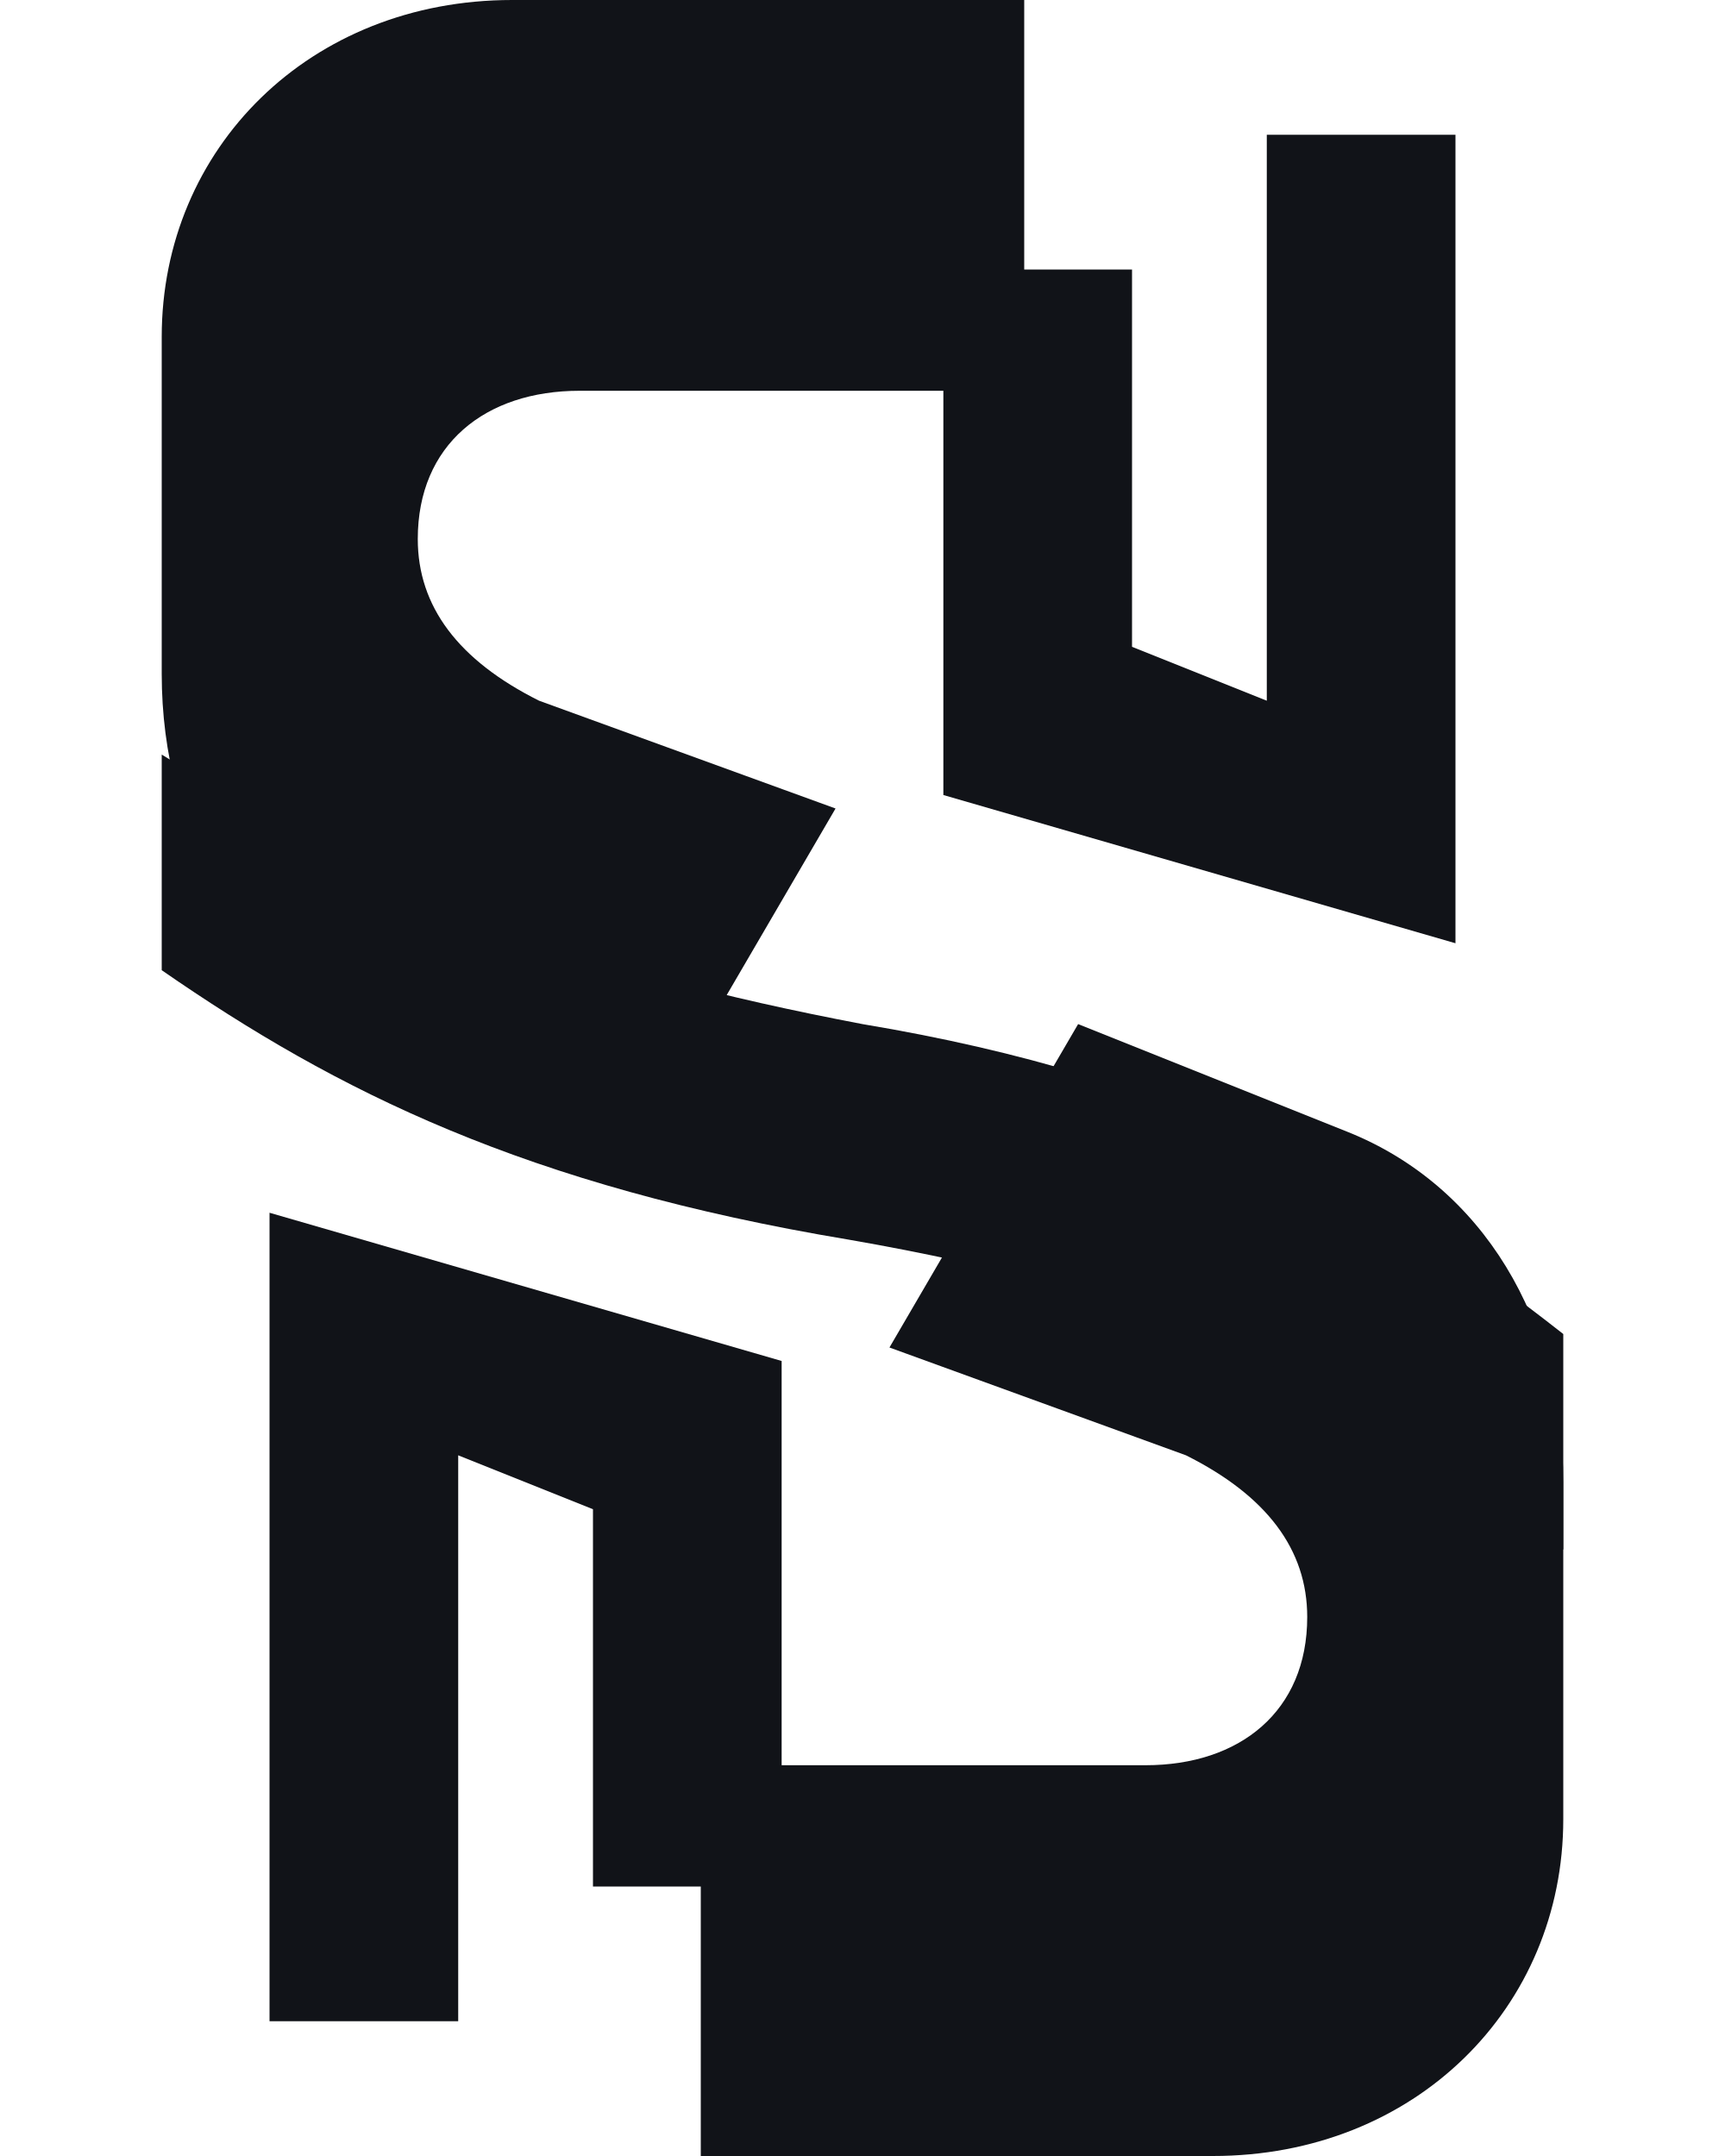
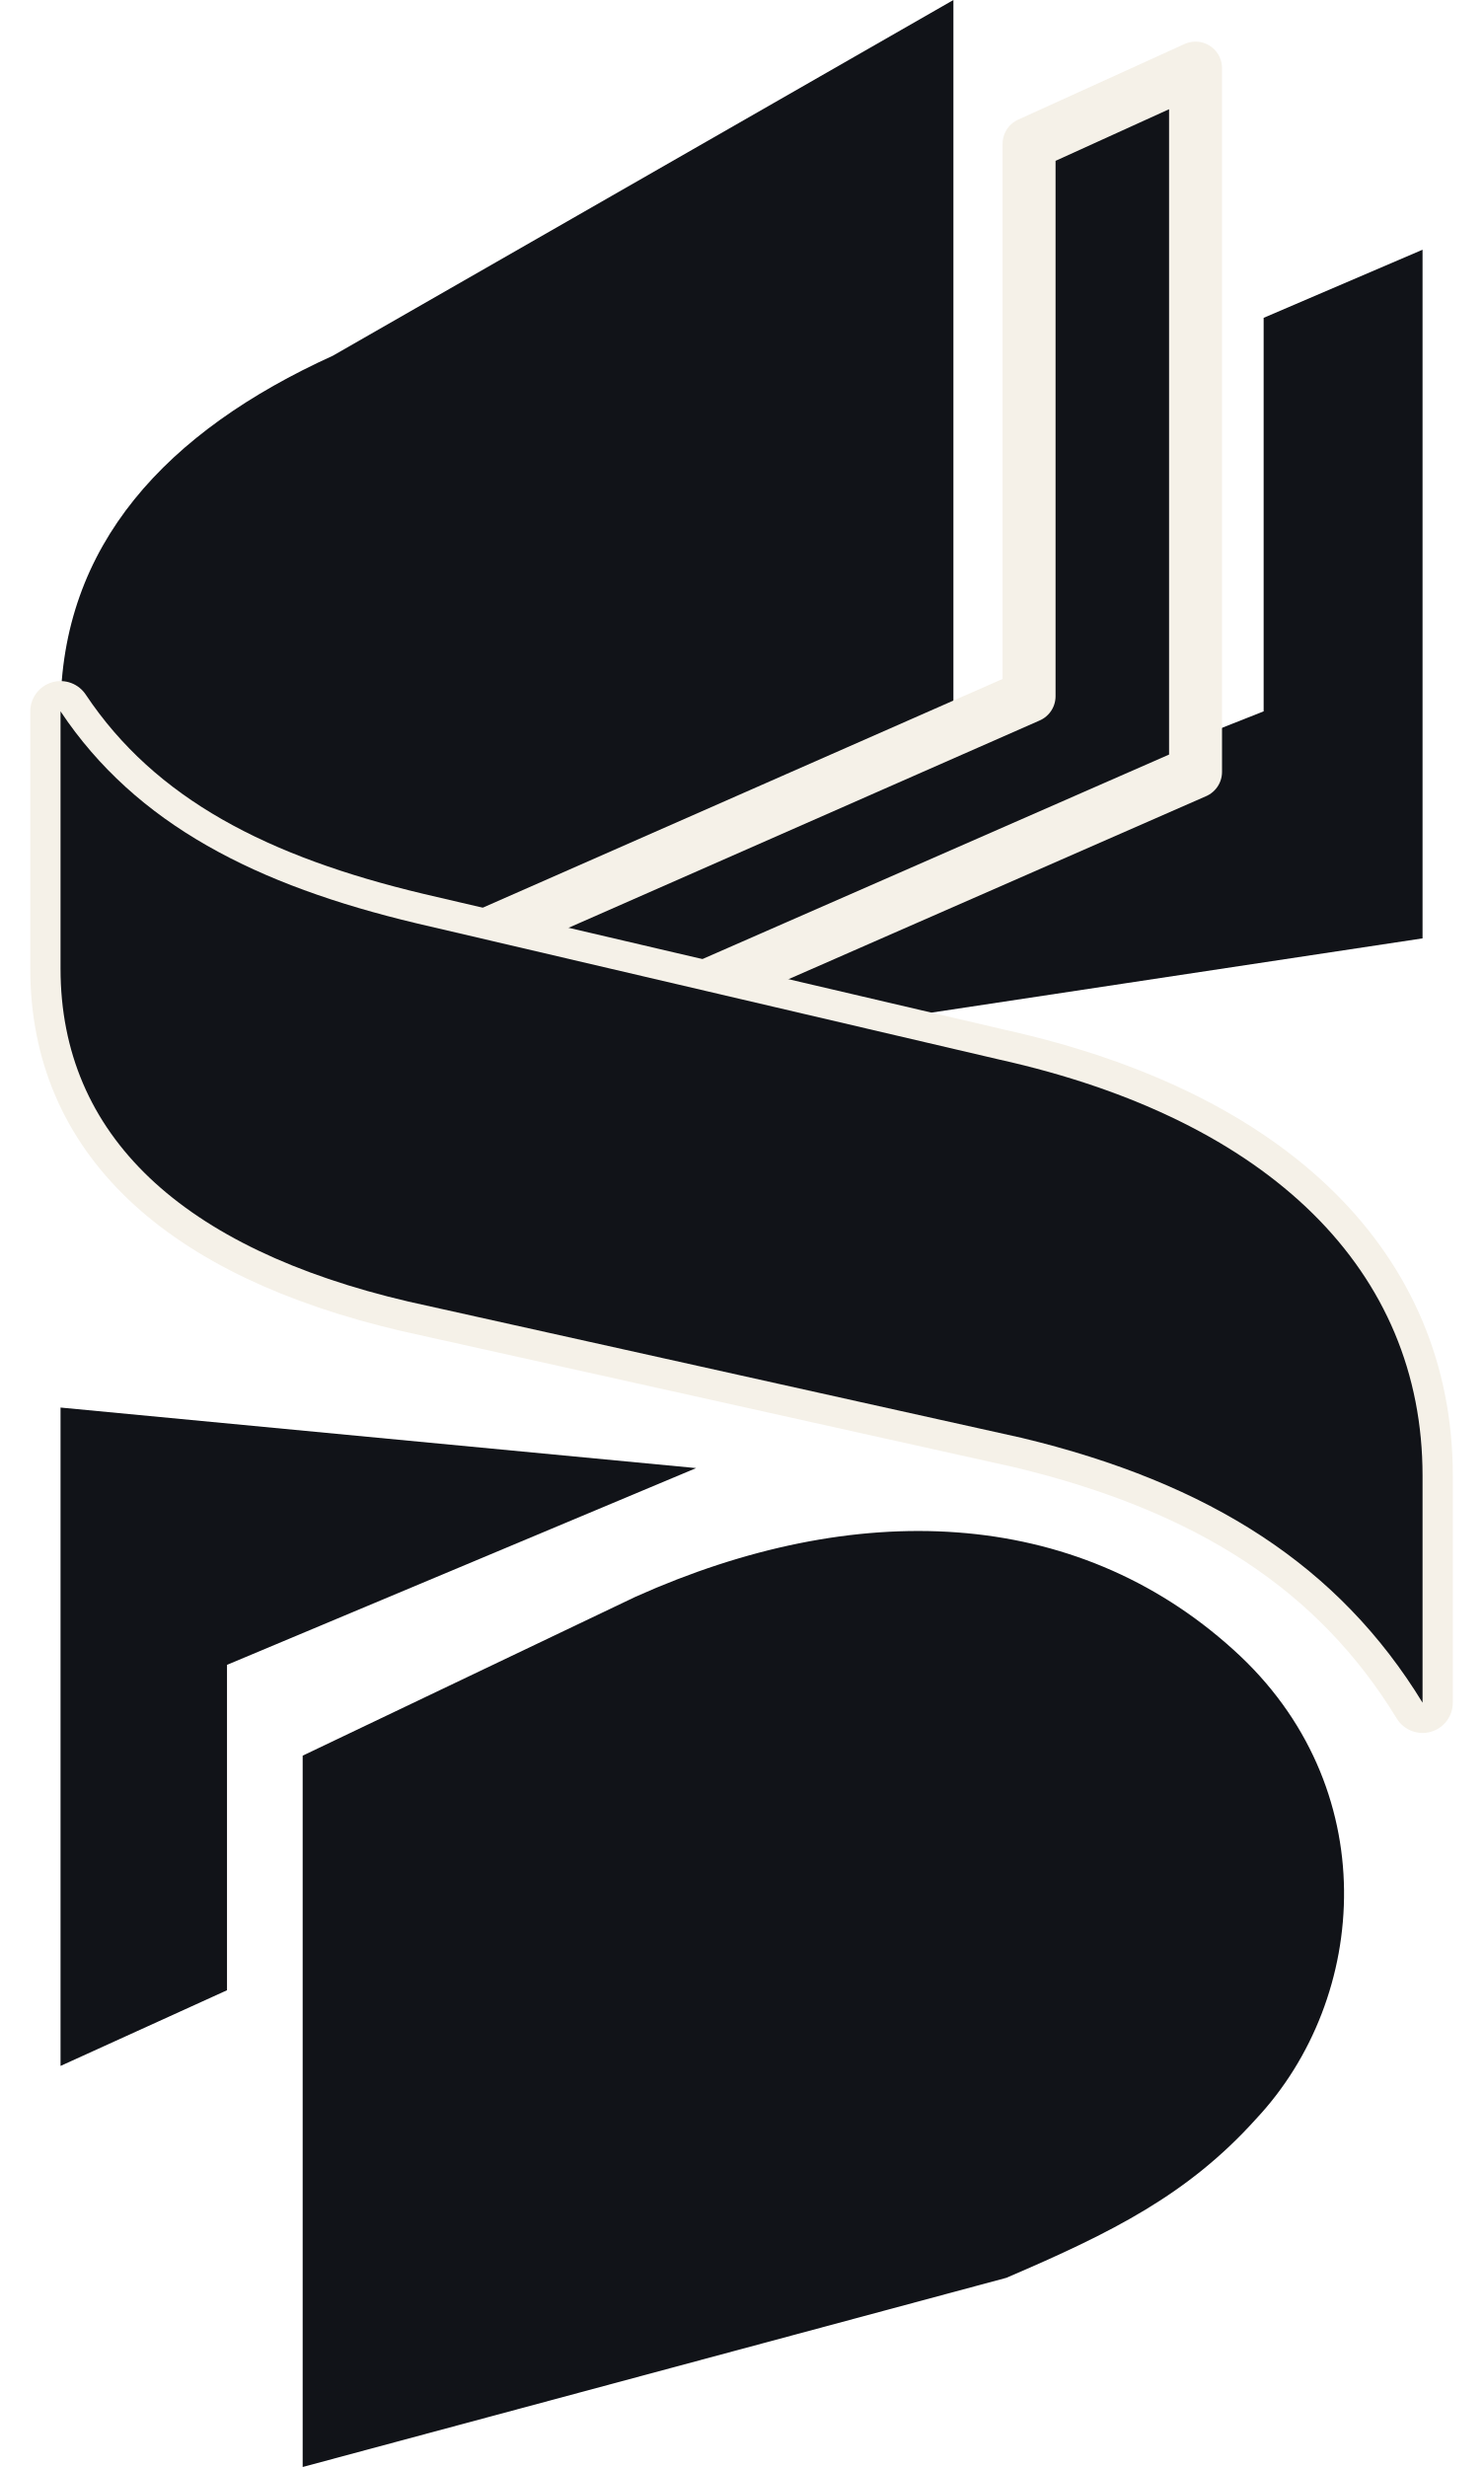
- <svg xmlns="http://www.w3.org/2000/svg" viewBox="0 0 128 160" role="img" aria-labelledby="title">
-   <g fill="#111318">
-     <path d="M12 25C12 11 23 0 38 0h38v29H43c-7 0-12 4-12 11 0 5 3 9 9 12l22 8-14 24-20-8C18 72 12 62 12 50V25Z" />
-     <path d="M70 59V20h14v28l10 4V10h14v60L70 59Z" />
-     <path d="M58 101v39H44v-28l-10-4v42H20V90l38 11Z" />
-     <path d="M116 135c0 14-11 25-26 25H52v-29h33c7 0 12-4 12-11 0-5-3-9-9-12l-22-8 14-24 20 8c10 4 16 14 16 26v25Z" />
-     <path d="M12 56c18 11 31 16 52 20 24 4 38 12 52 23v16c-17-13-30-19-53-23-24-4-38-11-51-20V56Z" />
-   </g>
+ <svg xmlns="http://www.w3.org/2000/svg" viewBox="0 0 196 326" role="img" aria-labelledby="title">
+   <path fill="#111318" d="M126 0v102l-53 24C42 140 8 124 8 94 8 72 22 57 44 47L126 0Z" />
+   <path fill="#111318" d="M167 42l21-9v91l-86 13-26-7 91-36V42Z" />
+   <path fill="#111318" stroke="#F5F1E8" stroke-width="7" stroke-linejoin="round" d="M136 19l22-10v93l-89 39-8-16 75-33V19Z" />
+   <path fill="#111318" d="M8 186l84 8-62 26v43L8 273v-87Z" />
+   <path fill="#111318" d="M40 232l44-21c29-13 58-12 79 7 20 18 18 46 3 62-9 10-19 15-33 21l-93 25v-94Z" />
+   <path fill="#F5F1E8" stroke="#F5F1E8" stroke-width="8" stroke-linejoin="round" d="M8 94c10 15 26 23 47 28l77 18c36 8 56 28 56 55v30c-11-18-28-29-53-35l-81-18C24 165 8 150 8 128V94Z" />
+   <path fill="#111318" d="M8 94c10 15 26 23 47 28l77 18c36 8 56 28 56 55v30c-11-18-28-29-53-35l-81-18C24 165 8 150 8 128V94Z" />
</svg>
